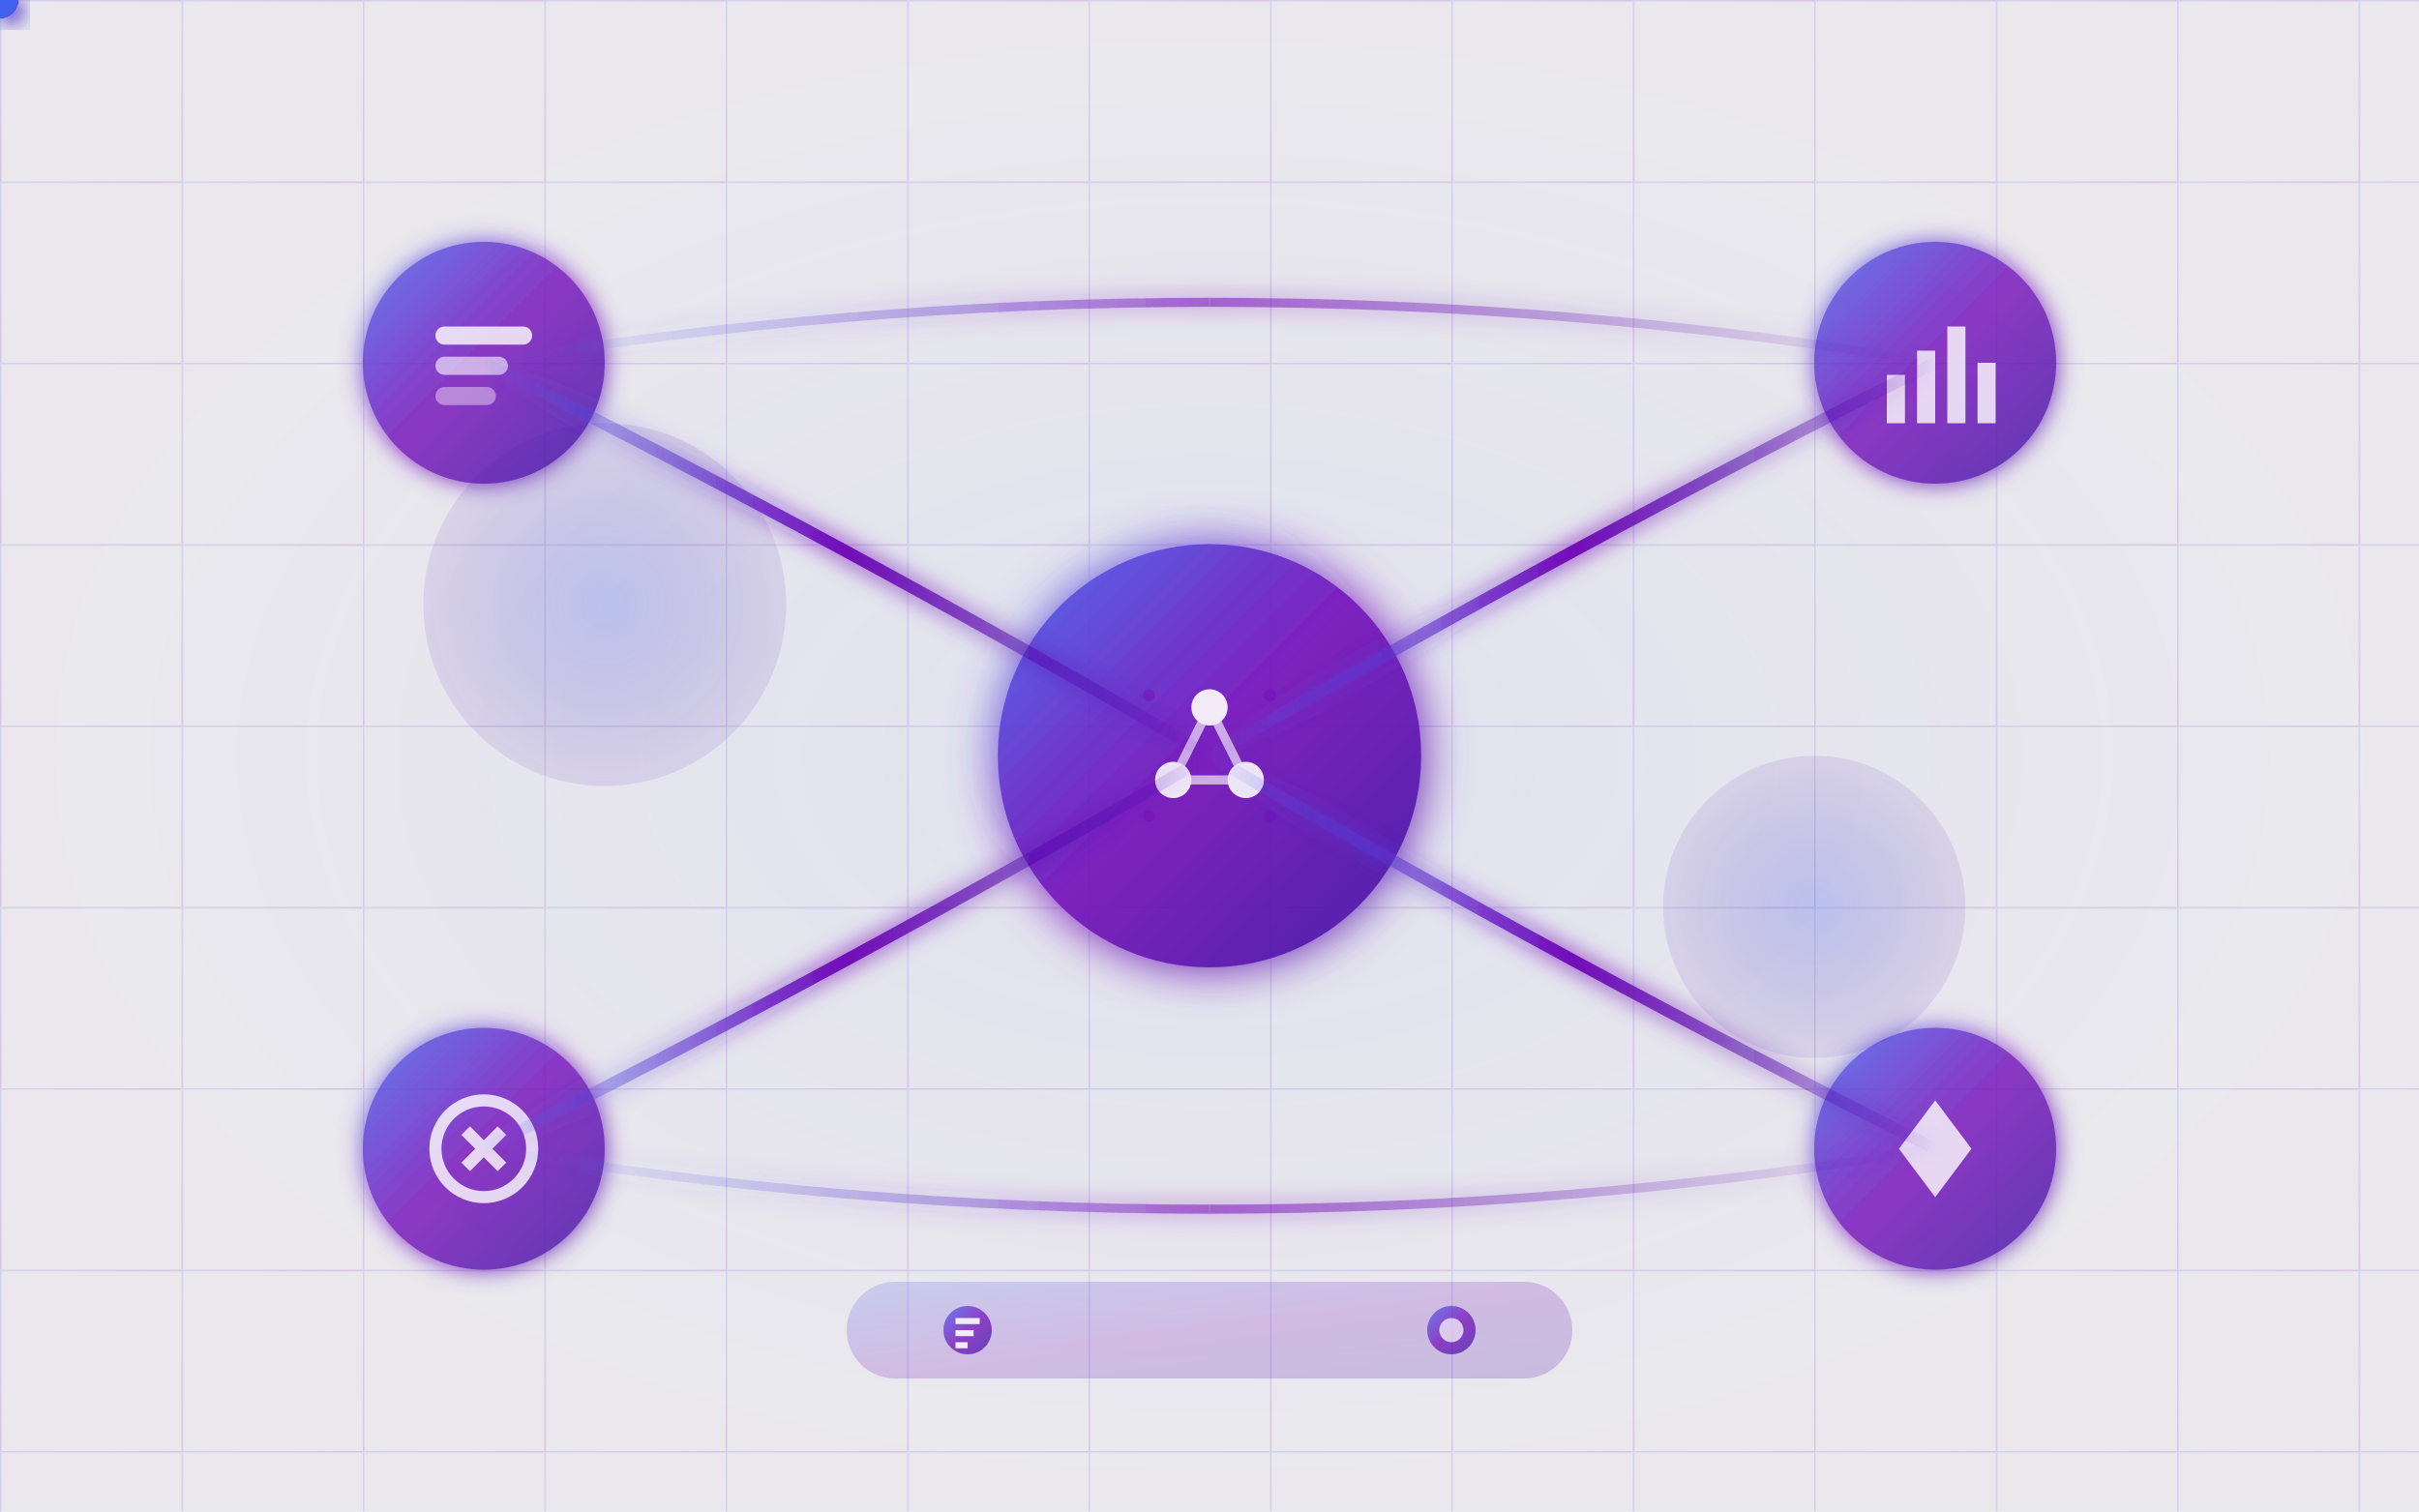
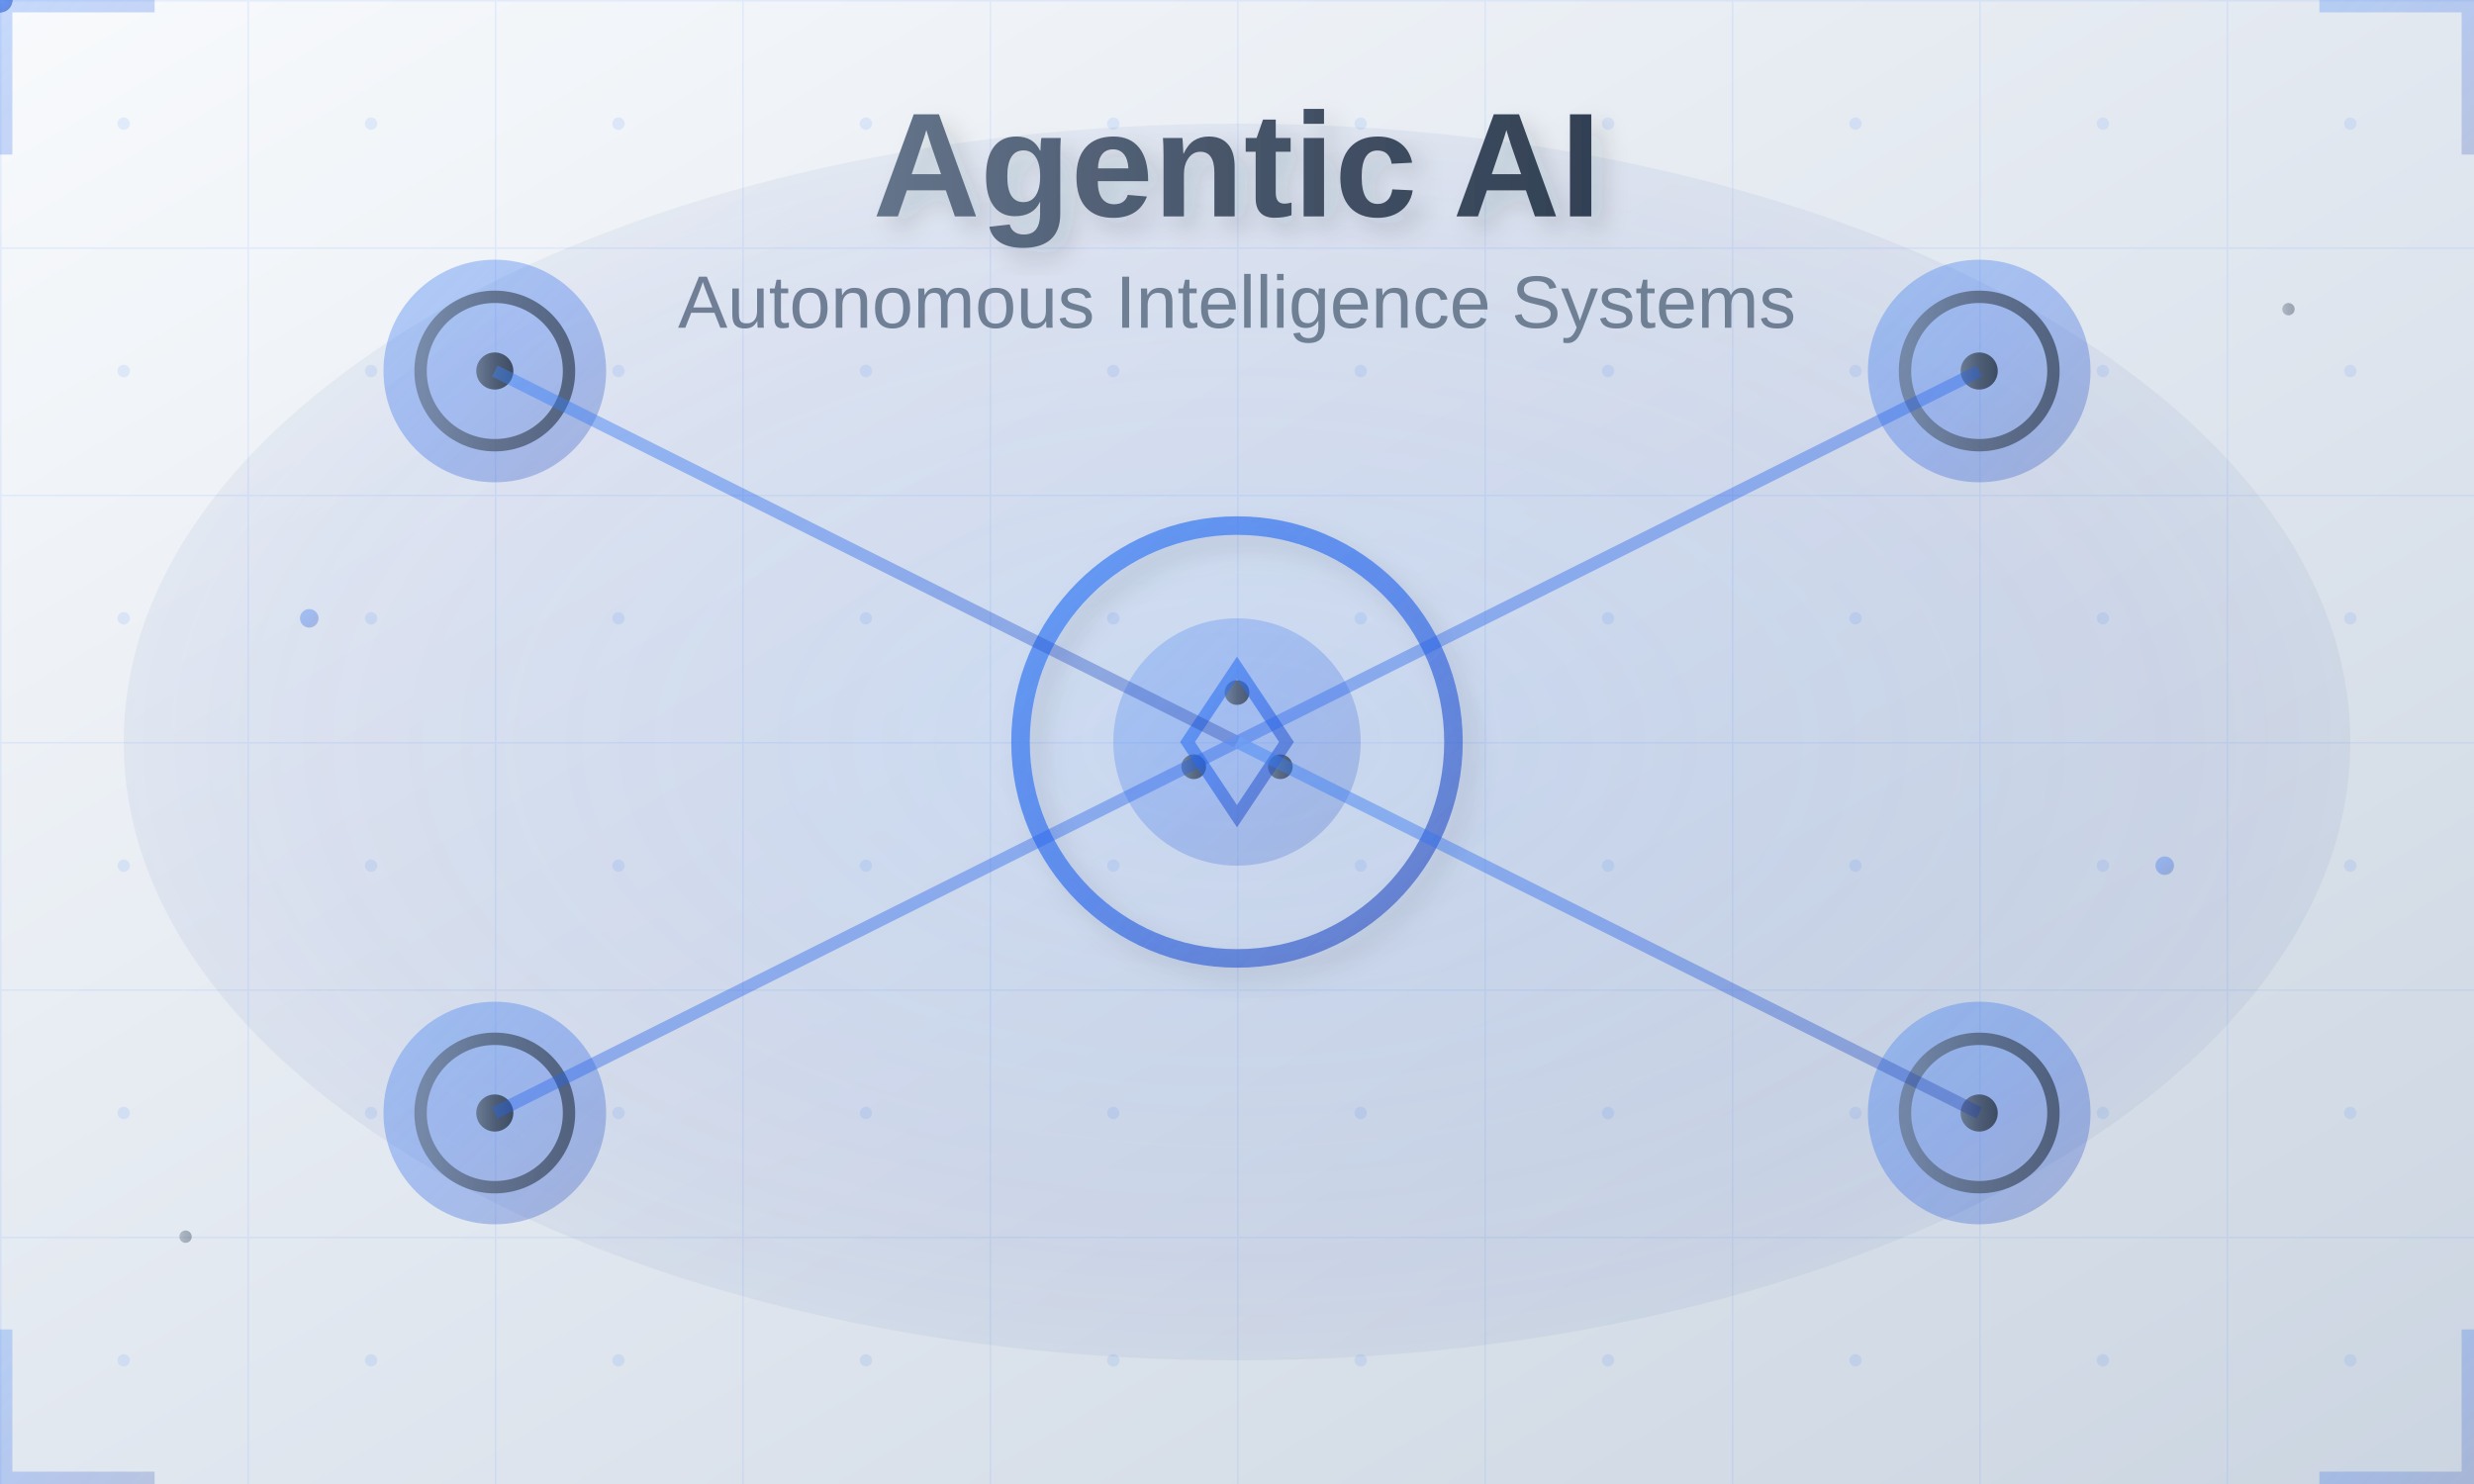
- <svg xmlns="http://www.w3.org/2000/svg" viewBox="0 0 400 250" width="400" height="250">
+ <svg xmlns="http://www.w3.org/2000/svg" viewBox="0 0 400 240" width="400" height="240">
  <defs>
-     <linearGradient id="primaryGradient" x1="0%" y1="0%" x2="100%" y2="100%">
-       <stop offset="0%" style="stop-color:#4361ee;stop-opacity:1" />
-       <stop offset="50%" style="stop-color:#7209b7;stop-opacity:1" />
-       <stop offset="100%" style="stop-color:#3a0ca3;stop-opacity:1" />
+     <linearGradient id="backgroundGradient" x1="0%" y1="0%" x2="100%" y2="100%">
+       <stop offset="0%" style="stop-color:#f8fafc;stop-opacity:1" />
+       <stop offset="50%" style="stop-color:#e2e8f0;stop-opacity:1" />
+       <stop offset="100%" style="stop-color:#cbd5e1;stop-opacity:1" />
    </linearGradient>
-     <radialGradient id="agentGlow" cx="50%" cy="50%" r="50%">
-       <stop offset="0%" style="stop-color:#4361ee;stop-opacity:0.9" />
-       <stop offset="100%" style="stop-color:#3a0ca3;stop-opacity:0.3" />
+     <linearGradient id="accentGradient" x1="0%" y1="0%" x2="100%" y2="0%">
+       <stop offset="0%" style="stop-color:#64748b;stop-opacity:1" />
+       <stop offset="50%" style="stop-color:#475569;stop-opacity:1" />
+       <stop offset="100%" style="stop-color:#334155;stop-opacity:1" />
+     </linearGradient>
+     <linearGradient id="agentGradient" x1="0%" y1="0%" x2="100%" y2="100%">
+       <stop offset="0%" style="stop-color:#3b82f6;stop-opacity:0.9" />
+       <stop offset="50%" style="stop-color:#2563eb;stop-opacity:0.8" />
+       <stop offset="100%" style="stop-color:#1e40af;stop-opacity:0.7" />
+     </linearGradient>
+     <radialGradient id="centerGlow" cx="50%" cy="50%" r="60%">
+       <stop offset="0%" style="stop-color:#3b82f6;stop-opacity:0.15" />
+       <stop offset="70%" style="stop-color:#1e40af;stop-opacity:0.08" />
+       <stop offset="100%" style="stop-color:#1e3a8a;stop-opacity:0.03" />
    </radialGradient>
-     <linearGradient id="connectionGradient" x1="0%" y1="0%" x2="100%" y2="0%">
-       <stop offset="0%" style="stop-color:#4361ee;stop-opacity:0" />
-       <stop offset="50%" style="stop-color:#7209b7;stop-opacity:1" />
-       <stop offset="100%" style="stop-color:#3a0ca3;stop-opacity:0" />
-     </linearGradient>
-     <filter id="neonGlow" x="-50%" y="-50%" width="200%" height="200%">
-       <feGaussianBlur stdDeviation="4" result="coloredBlur" />
+     <filter id="subtleShadow" x="-20%" y="-20%" width="140%" height="140%">
+       <feGaussianBlur stdDeviation="2" result="coloredBlur" />
+       <feOffset dx="2" dy="2" result="offsetBlur" />
+       <feFlood flood-color="#1e293b" flood-opacity="0.15" />
+       <feComposite in2="offsetBlur" operator="in" />
      <feMerge>
-         <feMergeNode in="coloredBlur" />
+         <feMergeNode />
        <feMergeNode in="SourceGraphic" />
      </feMerge>
    </filter>
-     <filter id="softGlow" x="-30%" y="-30%" width="160%" height="160%">
-       <feGaussianBlur stdDeviation="2" result="coloredBlur" />
-       <feMerge>
-         <feMergeNode in="coloredBlur" />
-         <feMergeNode in="SourceGraphic" />
-       </feMerge>
-     </filter>
-     <pattern id="brainPattern" x="0" y="0" width="20" height="20" patternUnits="userSpaceOnUse">
-       <circle cx="10" cy="10" r="1" fill="#7209b7" opacity="0.6">
-         <animate attributeName="opacity" values="0.6;1;0.6" dur="2s" repeatCount="indefinite" />
-       </circle>
+     <pattern id="agentGrid" x="0" y="0" width="40" height="40" patternUnits="userSpaceOnUse">
+       <path d="M 40 0 L 0 0 0 40" fill="none" stroke="#3b82f6" stroke-width="0.5" opacity="0.1" />
+       <circle cx="20" cy="20" r="1" fill="#3b82f6" opacity="0.12" />
    </pattern>
  </defs>
-   <rect width="400" height="250" fill="url(#agentGlow)" opacity="0.1">
-     <animate attributeName="opacity" values="0.1;0.2;0.1" dur="8s" repeatCount="indefinite" />
-   </rect>
-   <g id="networkGrid" opacity="0.15">
-     <defs>
-       <pattern id="grid" width="30" height="30" patternUnits="userSpaceOnUse">
-         <path d="M 30 0 L 0 0 0 30" fill="none" stroke="url(#primaryGradient)" stroke-width="0.5" />
-       </pattern>
-     </defs>
-     <rect width="400" height="250" fill="url(#grid)" />
-   </g>
-   <g id="centralAgent" transform="translate(200,125)">
-     <circle r="35" fill="url(#primaryGradient)" filter="url(#neonGlow)" opacity="0.9">
-       <animate attributeName="r" values="35;40;35" dur="3s" repeatCount="indefinite" />
-       <animate attributeName="opacity" values="0.9;1;0.9" dur="3s" repeatCount="indefinite" />
+   <rect width="400" height="240" fill="url(#backgroundGradient)" />
+   <rect width="400" height="240" fill="url(#agentGrid)" />
+   <ellipse cx="200" cy="120" rx="180" ry="100" fill="url(#centerGlow)">
+     <animate attributeName="opacity" values="0.7;1;0.7" dur="4s" repeatCount="indefinite" />
+   </ellipse>
+   <g transform="translate(200,120)">
+     <circle r="35" fill="none" stroke="url(#agentGradient)" stroke-width="3" opacity="0.8" filter="url(#subtleShadow)">
+       <animate attributeName="stroke-dasharray" values="0,220;110,110;220,0;0,220" dur="6s" repeatCount="indefinite" />
    </circle>
-     <circle r="25" fill="url(#brainPattern)" opacity="0.7">
-       <animate attributeName="r" values="25;28;25" dur="2s" repeatCount="indefinite" />
+     <circle r="20" fill="url(#agentGradient)" opacity="0.3">
+       <animate attributeName="opacity" values="0.3;0.5;0.3" dur="3s" repeatCount="indefinite" />
    </circle>
-     <g fill="white" opacity="0.9">
-       <circle cx="0" cy="-8" r="3">
-         <animate attributeName="r" values="3;4;3" dur="1.5s" repeatCount="indefinite" />
+     <g fill="url(#accentGradient)" opacity="0.8">
+       <circle cx="0" cy="-8" r="2">
+         <animate attributeName="opacity" values="0.8;1;0.8" dur="1.5s" repeatCount="indefinite" />
      </circle>
-       <circle cx="6" cy="4" r="3">
-         <animate attributeName="r" values="3;4;3" dur="1.5s" repeatCount="indefinite" begin="0.3s" />
+       <circle cx="-7" cy="4" r="2">
+         <animate attributeName="opacity" values="0.8;1;0.8" dur="1.5s" repeatCount="indefinite" begin="0.3s" />
      </circle>
-       <circle cx="-6" cy="4" r="3">
-         <animate attributeName="r" values="3;4;3" dur="1.5s" repeatCount="indefinite" begin="0.6s" />
+       <circle cx="7" cy="4" r="2">
+         <animate attributeName="opacity" values="0.8;1;0.8" dur="1.5s" repeatCount="indefinite" begin="0.6s" />
      </circle>
-       <path d="M0,-8 L6,4 M0,-8 L-6,4 M6,4 L-6,4" stroke="white" stroke-width="1.5" opacity="0.7">
-         <animate attributeName="opacity" values="0.7;1;0.7" dur="2s" repeatCount="indefinite" />
-       </path>
    </g>
+     <path d="M0,-12 L8,0 L0,12 L-8,0 Z" fill="none" stroke="url(#agentGradient)" stroke-width="2" opacity="0.7">
+       <animate attributeName="opacity" values="0.7;1;0.7" dur="2s" repeatCount="indefinite" />
+     </path>
  </g>
  <g id="satelliteAgents">
    <g transform="translate(80,60)">
-       <circle r="20" fill="url(#primaryGradient)" filter="url(#softGlow)" opacity="0.8">
-         <animate attributeName="r" values="20;23;20" dur="2.5s" repeatCount="indefinite" />
-         <animateTransform attributeName="transform" type="rotate" values="0 0 0;360 0 0" dur="12s" repeatCount="indefinite" />
+       <circle r="18" fill="url(#agentGradient)" opacity="0.4">
+         <animate attributeName="opacity" values="0.4;0.6;0.4" dur="2s" repeatCount="indefinite" begin="0.5s" />
      </circle>
-       <rect x="-8" y="-6" width="16" height="3" rx="1.5" fill="white" opacity="0.8">
-         <animate attributeName="opacity" values="0.8;1;0.8" dur="2s" repeatCount="indefinite" />
-       </rect>
-       <rect x="-8" y="-1" width="12" height="3" rx="1.5" fill="white" opacity="0.6">
-         <animate attributeName="opacity" values="0.6;1;0.6" dur="2s" repeatCount="indefinite" begin="0.5s" />
-       </rect>
-       <rect x="-8" y="4" width="10" height="3" rx="1.5" fill="white" opacity="0.4">
-         <animate attributeName="opacity" values="0.4;1;0.4" dur="2s" repeatCount="indefinite" begin="1s" />
-       </rect>
+       <circle r="12" fill="none" stroke="url(#accentGradient)" stroke-width="2" opacity="0.7" />
+       <circle cx="0" cy="0" r="3" fill="url(#accentGradient)" opacity="0.9">
+         <animate attributeName="r" values="3;4;3" dur="1.8s" repeatCount="indefinite" />
+       </circle>
    </g>
    <g transform="translate(320,60)">
-       <circle r="20" fill="url(#primaryGradient)" filter="url(#softGlow)" opacity="0.8">
-         <animate attributeName="r" values="20;23;20" dur="2.5s" repeatCount="indefinite" begin="0.8s" />
-         <animateTransform attributeName="transform" type="rotate" values="360 0 0;0 0 0" dur="12s" repeatCount="indefinite" />
+       <circle r="18" fill="url(#agentGradient)" opacity="0.4">
+         <animate attributeName="opacity" values="0.4;0.6;0.4" dur="2s" repeatCount="indefinite" begin="1s" />
      </circle>
-       <g fill="white" opacity="0.8">
-         <rect x="-8" y="2" width="3" height="8" />
-         <rect x="-3" y="-2" width="3" height="12" />
-         <rect x="2" y="-6" width="3" height="16" />
-         <rect x="7" y="0" width="3" height="10" />
-         <animate attributeName="opacity" values="0.8;1;0.8" dur="2s" repeatCount="indefinite" />
-       </g>
+       <circle r="12" fill="none" stroke="url(#accentGradient)" stroke-width="2" opacity="0.7" />
+       <circle cx="0" cy="0" r="3" fill="url(#accentGradient)" opacity="0.9">
+         <animate attributeName="r" values="3;4;3" dur="1.8s" repeatCount="indefinite" begin="0.3s" />
+       </circle>
    </g>
-     <g transform="translate(80,190)">
-       <circle r="20" fill="url(#primaryGradient)" filter="url(#softGlow)" opacity="0.8">
-         <animate attributeName="r" values="20;23;20" dur="2.5s" repeatCount="indefinite" begin="1.6s" />
-         <animateTransform attributeName="transform" type="rotate" values="0 0 0;360 0 0" dur="15s" repeatCount="indefinite" />
+     <g transform="translate(80,180)">
+       <circle r="18" fill="url(#agentGradient)" opacity="0.4">
+         <animate attributeName="opacity" values="0.4;0.6;0.4" dur="2s" repeatCount="indefinite" begin="1.5s" />
      </circle>
-       <g stroke="white" stroke-width="2" fill="none" opacity="0.8">
-         <circle cx="0" cy="0" r="8" />
-         <path d="M-3,-3 L3,3 M3,-3 L-3,3" />
-         <animate attributeName="opacity" values="0.8;1;0.8" dur="2s" repeatCount="indefinite" />
-       </g>
+       <circle r="12" fill="none" stroke="url(#accentGradient)" stroke-width="2" opacity="0.7" />
+       <circle cx="0" cy="0" r="3" fill="url(#accentGradient)" opacity="0.9">
+         <animate attributeName="r" values="3;4;3" dur="1.8s" repeatCount="indefinite" begin="0.6s" />
+       </circle>
    </g>
-     <g transform="translate(320,190)">
-       <circle r="20" fill="url(#primaryGradient)" filter="url(#softGlow)" opacity="0.8">
-         <animate attributeName="r" values="20;23;20" dur="2.5s" repeatCount="indefinite" begin="2.4s" />
-         <animateTransform attributeName="transform" type="rotate" values="360 0 0;0 0 0" dur="15s" repeatCount="indefinite" />
+     <g transform="translate(320,180)">
+       <circle r="18" fill="url(#agentGradient)" opacity="0.4">
+         <animate attributeName="opacity" values="0.4;0.6;0.4" dur="2s" repeatCount="indefinite" begin="0.8s" />
      </circle>
-       <g fill="white" opacity="0.8">
-         <polygon points="0,-8 6,0 0,8 -6,0" />
-         <circle cx="0" cy="0" r="3" />
-         <animate attributeName="opacity" values="0.8;1;0.8" dur="2s" repeatCount="indefinite" />
-       </g>
+       <circle r="12" fill="none" stroke="url(#accentGradient)" stroke-width="2" opacity="0.7" />
+       <circle cx="0" cy="0" r="3" fill="url(#accentGradient)" opacity="0.9">
+         <animate attributeName="r" values="3;4;3" dur="1.8s" repeatCount="indefinite" begin="0.9s" />
+       </circle>
    </g>
  </g>
-   <g id="agentConnections" stroke="url(#connectionGradient)" stroke-width="2" fill="none" filter="url(#softGlow)">
-     <path d="M200,125 Q140,90 80,60">
-       <animate attributeName="stroke-dasharray" values="0,200;100,100;200,0;0,200" dur="4s" repeatCount="indefinite" />
-       <animate attributeName="opacity" values="0.6;1;0.6" dur="4s" repeatCount="indefinite" />
-     </path>
-     <path d="M200,125 Q260,90 320,60">
-       <animate attributeName="stroke-dasharray" values="0,200;100,100;200,0;0,200" dur="4s" repeatCount="indefinite" begin="1s" />
-       <animate attributeName="opacity" values="0.6;1;0.6" dur="4s" repeatCount="indefinite" begin="1s" />
-     </path>
-     <path d="M200,125 Q140,160 80,190">
-       <animate attributeName="stroke-dasharray" values="0,200;100,100;200,0;0,200" dur="4s" repeatCount="indefinite" begin="2s" />
-       <animate attributeName="opacity" values="0.6;1;0.6" dur="4s" repeatCount="indefinite" begin="2s" />
-     </path>
-     <path d="M200,125 Q260,160 320,190">
-       <animate attributeName="stroke-dasharray" values="0,200;100,100;200,0;0,200" dur="4s" repeatCount="indefinite" begin="3s" />
-       <animate attributeName="opacity" values="0.6;1;0.6" dur="4s" repeatCount="indefinite" begin="3s" />
-     </path>
-     <path d="M80,60 Q200,40 320,60" stroke-width="1.5" opacity="0.5">
-       <animate attributeName="stroke-dasharray" values="0,300;150,150;300,0;0,300" dur="6s" repeatCount="indefinite" />
-     </path>
-     <path d="M80,190 Q200,210 320,190" stroke-width="1.5" opacity="0.5">
-       <animate attributeName="stroke-dasharray" values="0,300;150,150;300,0;0,300" dur="6s" repeatCount="indefinite" begin="2s" />
-     </path>
+   <g stroke="url(#agentGradient)" stroke-width="2" opacity="0.5" fill="none">
+     <line x1="200" y1="120" x2="80" y2="60">
+       <animate attributeName="opacity" values="0.5;0.8;0.5" dur="3s" repeatCount="indefinite" />
+     </line>
+     <line x1="200" y1="120" x2="320" y2="60">
+       <animate attributeName="opacity" values="0.5;0.8;0.5" dur="3s" repeatCount="indefinite" begin="0.5s" />
+     </line>
+     <line x1="200" y1="120" x2="80" y2="180">
+       <animate attributeName="opacity" values="0.5;0.8;0.5" dur="3s" repeatCount="indefinite" begin="1s" />
+     </line>
+     <line x1="200" y1="120" x2="320" y2="180">
+       <animate attributeName="opacity" values="0.5;0.8;0.5" dur="3s" repeatCount="indefinite" begin="1.5s" />
+     </line>
+     <line x1="80" y1="60" x2="320" y2="60" opacity="0.3">
+       <animate attributeName="opacity" values="0.3;0.5;0.3" dur="4s" repeatCount="indefinite" />
+     </line>
+     <line x1="80" y1="180" x2="320" y2="180" opacity="0.3">
+       <animate attributeName="opacity" values="0.3;0.5;0.3" dur="4s" repeatCount="indefinite" begin="1s" />
+     </line>
  </g>
-   <g id="dataFlow">
-     <circle r="3" fill="#4361ee" filter="url(#softGlow)">
-       <animateMotion dur="3s" repeatCount="indefinite" path="M80,60 Q140,90 200,125" />
-       <animate attributeName="opacity" values="1;0.3;1" dur="3s" repeatCount="indefinite" />
+   <g id="dataFlow" opacity="0.6">
+     <circle r="2" fill="url(#agentGradient)">
+       <animateMotion dur="3s" repeatCount="indefinite">
+         <path d="M80,60 Q140,90 200,120" />
+       </animateMotion>
    </circle>
-     <circle r="3" fill="#7209b7" filter="url(#softGlow)">
-       <animateMotion dur="3s" repeatCount="indefinite" begin="0.75s" path="M320,60 Q260,90 200,125" />
-       <animate attributeName="opacity" values="1;0.3;1" dur="3s" repeatCount="indefinite" begin="0.75s" />
+     <circle r="2" fill="url(#agentGradient)">
+       <animateMotion dur="3s" repeatCount="indefinite" begin="0.5s">
+         <path d="M320,60 Q260,90 200,120" />
+       </animateMotion>
    </circle>
-     <circle r="3" fill="#3a0ca3" filter="url(#softGlow)">
-       <animateMotion dur="3s" repeatCount="indefinite" begin="1.5s" path="M80,190 Q140,160 200,125" />
-       <animate attributeName="opacity" values="1;0.3;1" dur="3s" repeatCount="indefinite" begin="1.5s" />
+     <circle r="2" fill="url(#agentGradient)">
+       <animateMotion dur="3s" repeatCount="indefinite" begin="1s">
+         <path d="M80,180 Q140,150 200,120" />
+       </animateMotion>
    </circle>
-     <circle r="3" fill="#4361ee" filter="url(#softGlow)">
-       <animateMotion dur="3s" repeatCount="indefinite" begin="2.25s" path="M320,190 Q260,160 200,125" />
-       <animate attributeName="opacity" values="1;0.3;1" dur="3s" repeatCount="indefinite" begin="2.25s" />
+     <circle r="2" fill="url(#agentGradient)">
+       <animateMotion dur="3s" repeatCount="indefinite" begin="1.5s">
+         <path d="M320,180 Q260,150 200,120" />
+       </animateMotion>
    </circle>
  </g>
-   <g id="labelArea" transform="translate(200,220)">
-     <rect x="-60" y="-8" width="120" height="16" rx="8" fill="url(#primaryGradient)" opacity="0.2">
-       <animate attributeName="opacity" values="0.2;0.3;0.2" dur="4s" repeatCount="indefinite" />
-     </rect>
-     <g transform="translate(-40,0)" fill="url(#primaryGradient)" opacity="0.7">
-       <circle r="4" />
-       <rect x="-2" y="-2" width="4" height="1" fill="white" />
-       <rect x="-2" y="0" width="3" height="1" fill="white" />
-       <rect x="-2" y="2" width="2" height="1" fill="white" />
-     </g>
-     <g transform="translate(40,0)" fill="url(#primaryGradient)" opacity="0.7">
-       <circle r="4" />
-       <circle r="2" fill="white" opacity="0.8" />
-     </g>
-     <line x1="-36" y1="0" x2="36" y2="0" stroke="url(#primaryGradient)" stroke-width="1" opacity="0.5">
-       <animate attributeName="opacity" values="0.5;0.8;0.5" dur="3s" repeatCount="indefinite" />
-     </line>
+   <g transform="translate(200,35)">
+     <text x="0" y="0" font-family="'Segoe UI', Arial, sans-serif" font-size="24" font-weight="700" fill="url(#accentGradient)" text-anchor="middle" filter="url(#subtleShadow)">
+       Agentic AI
+     </text>
+     <text x="0" y="18" font-family="'Segoe UI', Arial, sans-serif" font-size="12" font-weight="400" fill="#64748b" text-anchor="middle" opacity="0.9">
+       Autonomous Intelligence Systems
+     </text>
  </g>
-   <g id="ambientGlow" opacity="0.3">
-     <circle cx="100" cy="100" r="30" fill="url(#agentGlow)">
-       <animate attributeName="r" values="30;40;30" dur="6s" repeatCount="indefinite" />
-       <animate attributeName="opacity" values="0.3;0.5;0.3" dur="6s" repeatCount="indefinite" />
+   <g opacity="0.3">
+     <path d="M0,0 L25,0 L25,2 L2,2 L2,25 L0,25 Z" fill="url(#agentGradient)" />
+     <path d="M400,0 L375,0 L375,2 L398,2 L398,25 L400,25 Z" fill="url(#agentGradient)" />
+     <path d="M0,240 L25,240 L25,238 L2,238 L2,215 L0,215 Z" fill="url(#agentGradient)" />
+     <path d="M400,240 L375,240 L375,238 L398,238 L398,215 L400,215 Z" fill="url(#agentGradient)" />
+   </g>
+   <g opacity="0.4">
+     <circle cx="50" cy="100" r="1.5" fill="url(#agentGradient)">
+       <animate attributeName="cy" values="100;90;100" dur="4s" repeatCount="indefinite" />
    </circle>
-     <circle cx="300" cy="150" r="25" fill="url(#agentGlow)">
-       <animate attributeName="r" values="25;35;25" dur="7s" repeatCount="indefinite" begin="2s" />
-       <animate attributeName="opacity" values="0.3;0.5;0.3" dur="7s" repeatCount="indefinite" begin="2s" />
+     <circle cx="350" cy="140" r="1.5" fill="url(#agentGradient)">
+       <animate attributeName="cy" values="140;150;140" dur="4s" repeatCount="indefinite" begin="1s" />
+     </circle>
+     <circle cx="30" cy="200" r="1" fill="url(#accentGradient)">
+       <animate attributeName="cx" values="30;40;30" dur="5s" repeatCount="indefinite" />
+     </circle>
+     <circle cx="370" cy="50" r="1" fill="url(#accentGradient)">
+       <animate attributeName="cx" values="370;360;370" dur="5s" repeatCount="indefinite" begin="2s" />
    </circle>
  </g>
</svg>
